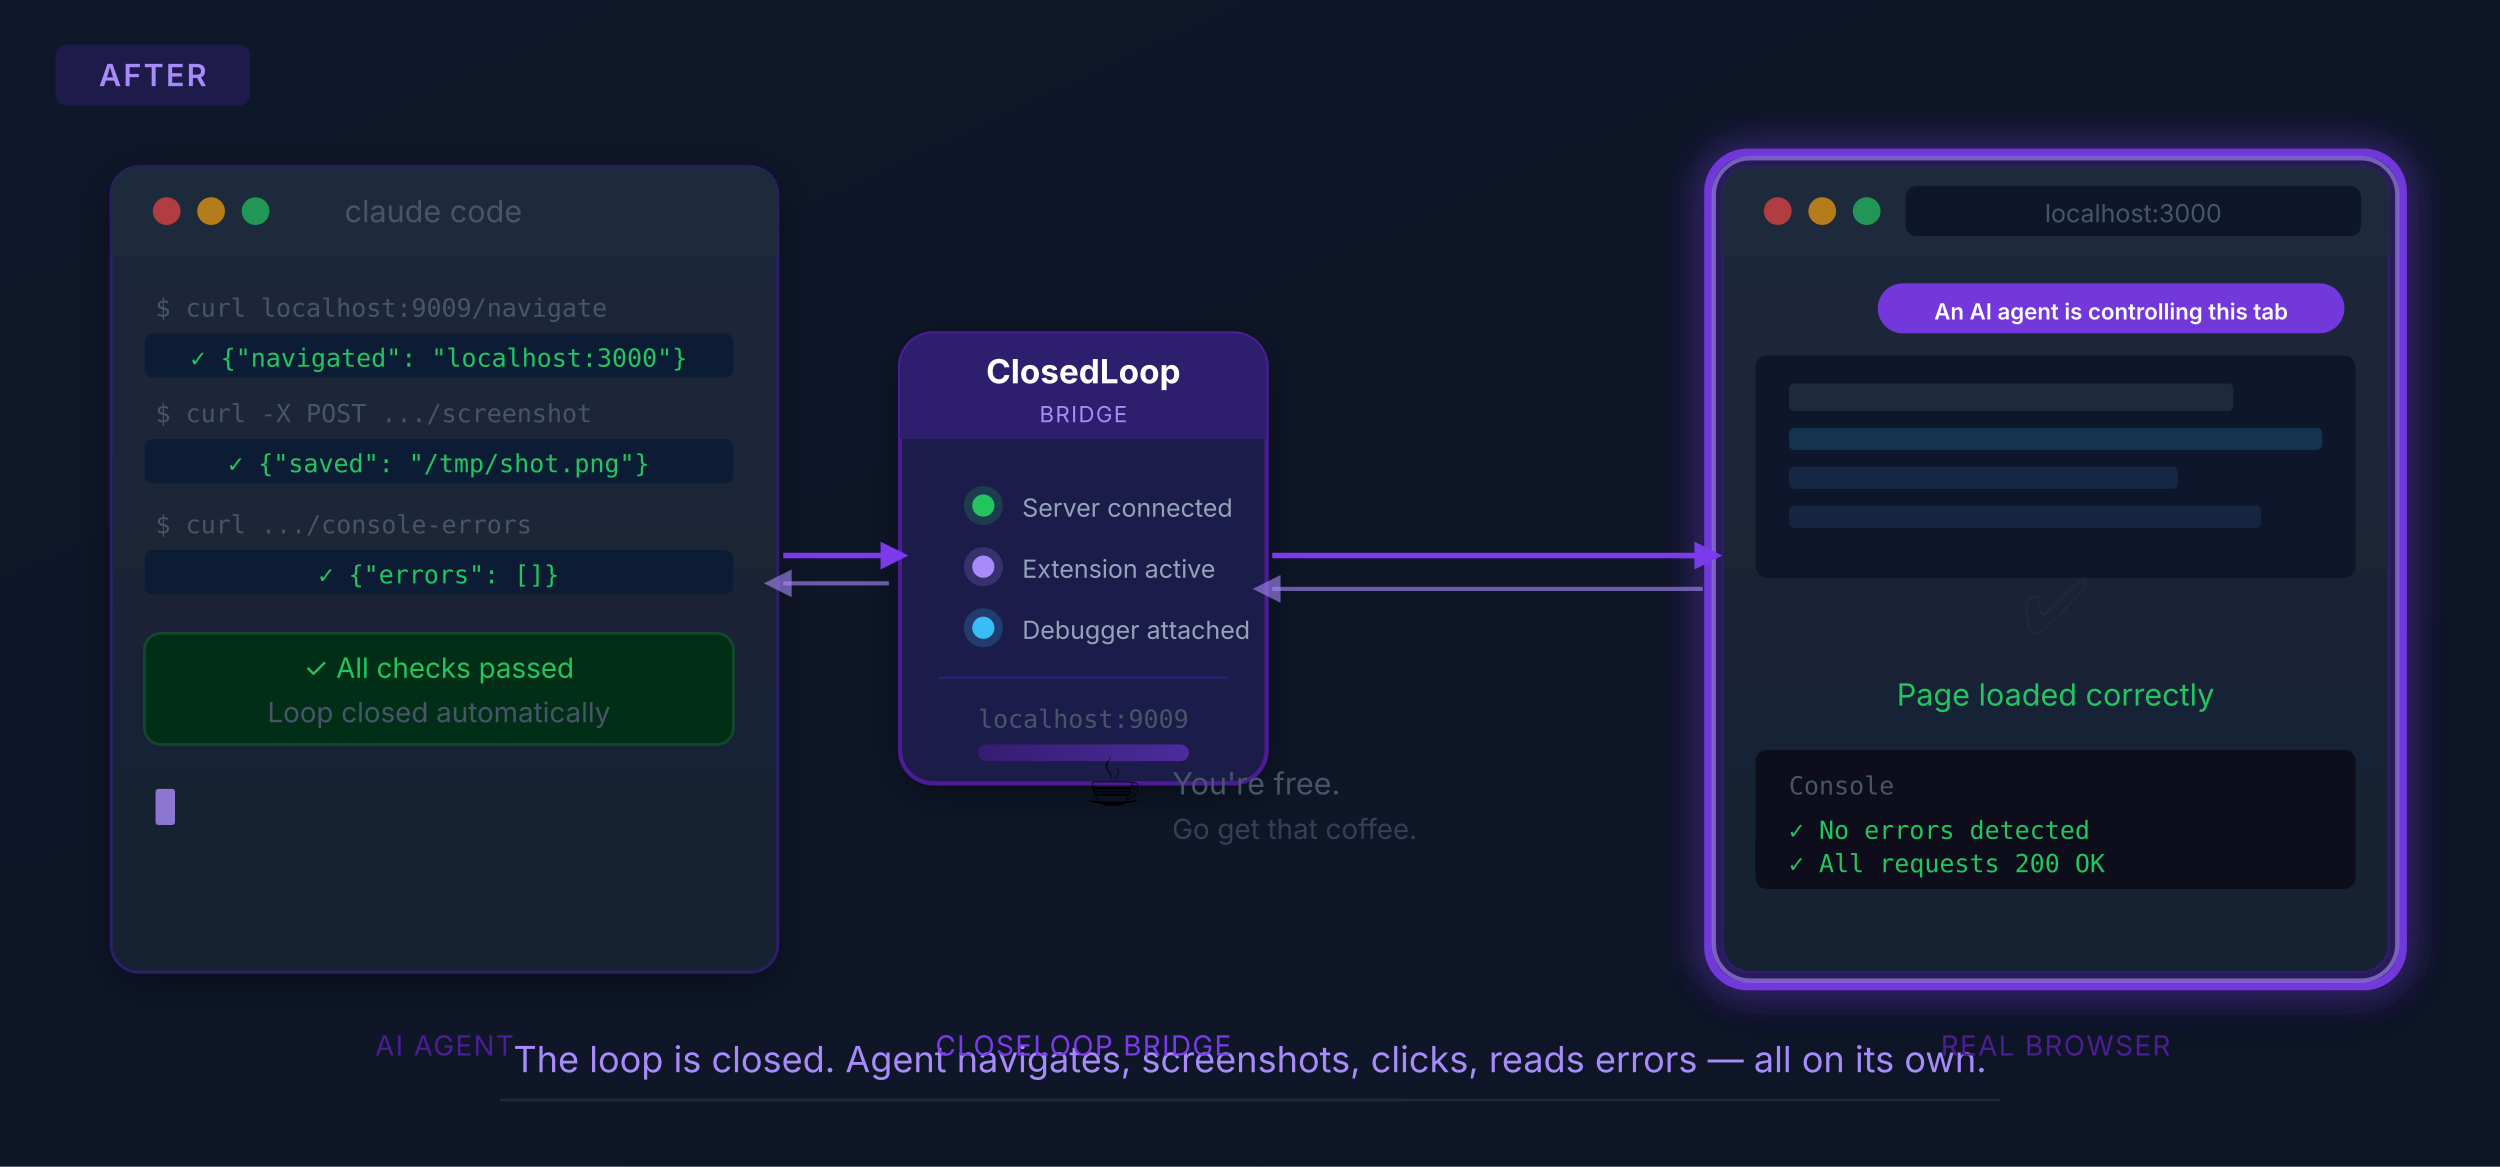
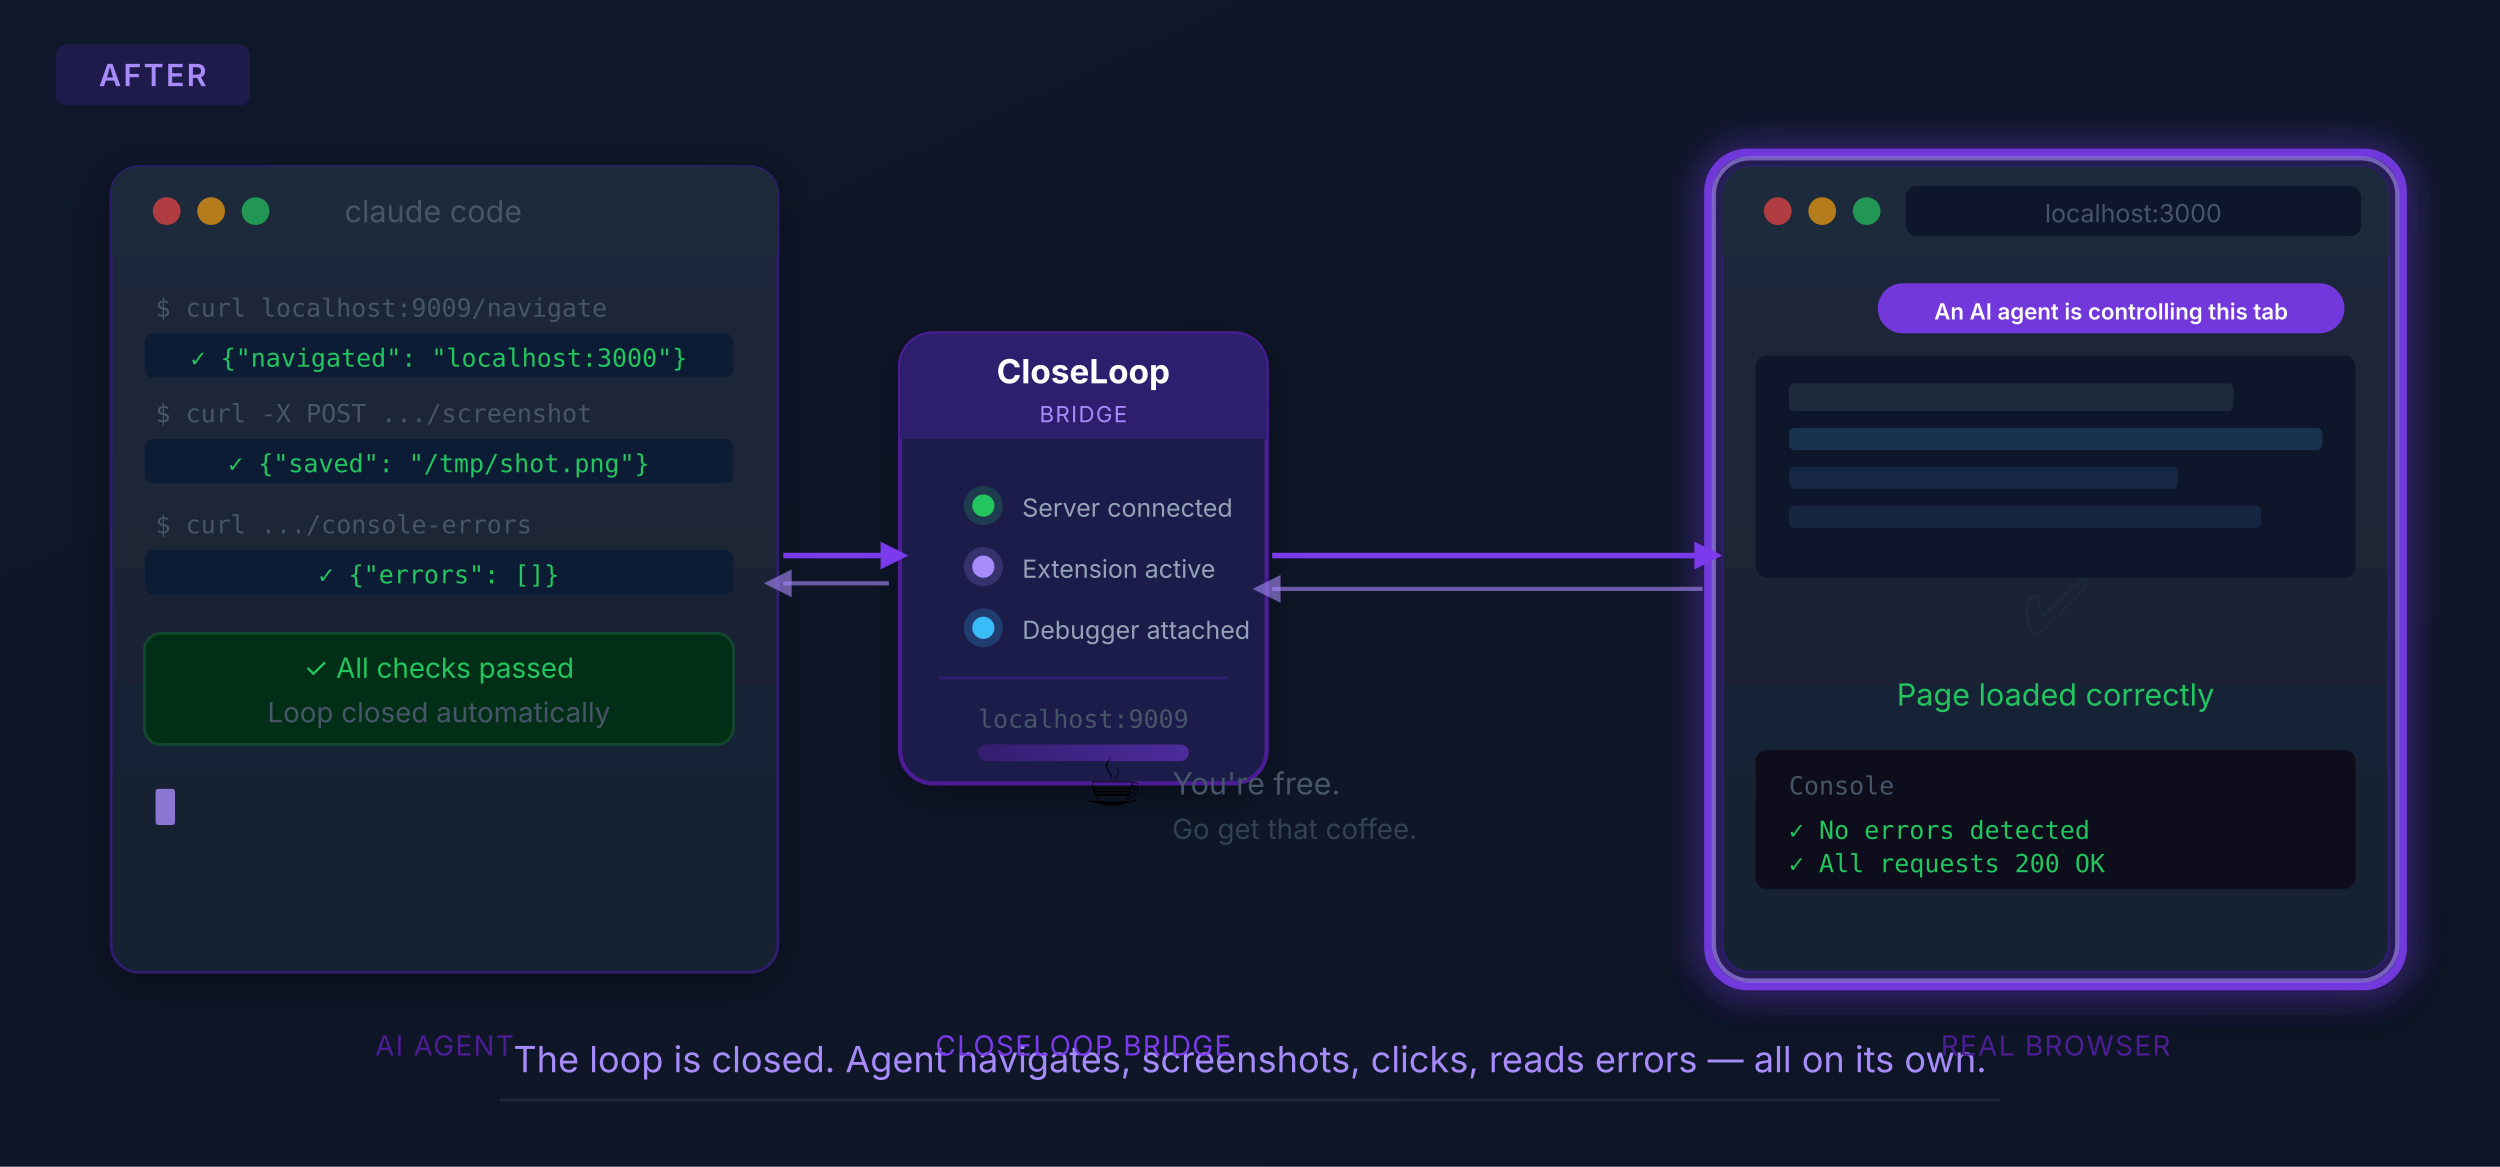
<svg xmlns="http://www.w3.org/2000/svg" width="900" height="420" viewBox="0 0 900 420" font-family="-apple-system, BlinkMacSystemFont, 'Segoe UI', sans-serif">
  <defs>
    <linearGradient id="bg2" x1="0%" y1="0%" x2="100%" y2="100%">
      <stop offset="0%" style="stop-color:#0f172a" />
      <stop offset="100%" style="stop-color:#0d1526" />
    </linearGradient>
    <linearGradient id="card2" x1="0%" y1="0%" x2="0%" y2="100%">
      <stop offset="0%" style="stop-color:#1e293b" />
      <stop offset="100%" style="stop-color:#172031" />
    </linearGradient>
    <linearGradient id="bridge" x1="0%" y1="0%" x2="100%" y2="0%">
      <stop offset="0%" style="stop-color:#4c1d95" />
      <stop offset="100%" style="stop-color:#7c3aed" />
    </linearGradient>
    <filter id="glow">
      <feGaussianBlur stdDeviation="3" result="blur" />
      <feMerge>
        <feMergeNode in="blur" />
        <feMergeNode in="SourceGraphic" />
      </feMerge>
    </filter>
    <filter id="shadow2">
      <feDropShadow dx="0" dy="4" stdDeviation="8" flood-color="#000" flood-opacity="0.4" />
    </filter>
    <filter id="purpleglow">
      <feGaussianBlur stdDeviation="6" result="blur" />
      <feMerge>
        <feMergeNode in="blur" />
        <feMergeNode in="SourceGraphic" />
      </feMerge>
    </filter>
  </defs>
  <rect width="900" height="420" fill="url(#bg2)" />
  <rect x="20" y="16" width="70" height="22" rx="4" fill="#1e1b4b" />
  <text x="55" y="31" text-anchor="middle" font-size="11" font-weight="600" fill="#a78bfa" letter-spacing="0.8">AFTER</text>
  <g filter="url(#shadow2)">
    <rect x="40" y="60" width="240" height="290" rx="10" fill="url(#card2)" stroke="#2d1f6e" stroke-width="1" />
    <rect x="40" y="60" width="240" height="32" rx="10" fill="#1e293b" />
    <rect x="40" y="78" width="240" height="14" fill="#1e293b" />
    <circle cx="60" cy="76" r="5" fill="#ef4444" opacity="0.7" />
    <circle cx="76" cy="76" r="5" fill="#f59e0b" opacity="0.7" />
    <circle cx="92" cy="76" r="5" fill="#22c55e" opacity="0.7" />
    <text x="156" y="80" text-anchor="middle" font-size="11" fill="#475569">claude code</text>
    <text x="56" y="114" font-size="9" fill="#475569" font-family="'SF Mono', Menlo, monospace">$ curl localhost:9009/navigate</text>
    <rect x="52" y="120" width="212" height="16" rx="3" fill="#0f1f35" />
    <text x="158" y="132" text-anchor="middle" font-size="9" fill="#22c55e" font-family="'SF Mono', Menlo, monospace">✓ {"navigated": "localhost:3000"}</text>
    <text x="56" y="152" font-size="9" fill="#475569" font-family="'SF Mono', Menlo, monospace">$ curl -X POST .../screenshot</text>
    <rect x="52" y="158" width="212" height="16" rx="3" fill="#0f1f35" />
    <text x="158" y="170" text-anchor="middle" font-size="9" fill="#22c55e" font-family="'SF Mono', Menlo, monospace">✓ {"saved": "/tmp/shot.png"}</text>
    <text x="56" y="192" font-size="9" fill="#475569" font-family="'SF Mono', Menlo, monospace">$ curl .../console-errors</text>
    <rect x="52" y="198" width="212" height="16" rx="3" fill="#0f1f35" />
    <text x="158" y="210" text-anchor="middle" font-size="9" fill="#22c55e" font-family="'SF Mono', Menlo, monospace">✓ {"errors": []}</text>
    <rect x="52" y="228" width="212" height="40" rx="6" fill="#052e16" stroke="#16a34a40" stroke-width="1" />
    <text x="158" y="244" text-anchor="middle" font-size="10" fill="#22c55e">✓ All checks passed</text>
    <text x="158" y="260" text-anchor="middle" font-size="10" fill="#475569">Loop closed automatically</text>
    <rect x="56" y="284" width="7" height="13" rx="1" fill="#a78bfa" opacity="0.8" />
  </g>
  <g transform="translate(324, 120)">
    <rect x="0" y="0" width="132" height="162" rx="12" fill="#1e1b4b" stroke="#4c1d95" stroke-width="1.5" filter="url(#shadow2)" />
    <rect x="0" y="0" width="132" height="38" rx="12" fill="#2d1f6e" />
    <rect x="0" y="26" width="132" height="12" fill="#2d1f6e" />
-     <text x="66" y="18" text-anchor="middle" font-size="12" font-weight="700" fill="#fff">ClosedLoop</text>
+     <text x="66" y="18" text-anchor="middle" font-size="12" font-weight="700" fill="#fff">CloseLoop</text>
    <text x="66" y="32" text-anchor="middle" font-size="8" fill="#a78bfa" letter-spacing="0.5">BRIDGE</text>
    <circle cx="30" cy="62" r="4" fill="#22c55e" />
    <circle cx="30" cy="62" r="7" fill="#22c55e" opacity="0.2" />
    <text x="44" y="66" font-size="9" fill="#94a3b8">Server connected</text>
    <circle cx="30" cy="84" r="4" fill="#a78bfa" />
    <circle cx="30" cy="84" r="7" fill="#a78bfa" opacity="0.2" />
    <text x="44" y="88" font-size="9" fill="#94a3b8">Extension active</text>
    <circle cx="30" cy="106" r="4" fill="#38bdf8" />
    <circle cx="30" cy="106" r="7" fill="#38bdf8" opacity="0.2" />
    <text x="44" y="110" font-size="9" fill="#94a3b8">Debugger attached</text>
    <line x1="14" y1="124" x2="118" y2="124" stroke="#2d1f6e" stroke-width="1" />
    <text x="66" y="142" text-anchor="middle" font-size="9" fill="#475569" font-family="'SF Mono', Menlo, monospace">localhost:9009</text>
    <rect x="28" y="148" width="76" height="6" rx="3" fill="url(#bridge)" opacity="0.5" />
  </g>
  <g filter="url(#shadow2)">
    <rect x="615" y="55" width="250" height="300" rx="14" fill="none" stroke="#7c3aed" stroke-width="3" opacity="0.9" filter="url(#purpleglow)" />
    <rect x="617" y="57" width="246" height="296" rx="13" fill="none" stroke="#a78bfa" stroke-width="1.5" opacity="0.6" />
    <rect x="620" y="60" width="240" height="290" rx="10" fill="url(#card2)" stroke="#2d1f6e" stroke-width="1" />
    <rect x="620" y="60" width="240" height="32" rx="10" fill="#1e293b" />
    <rect x="620" y="78" width="240" height="14" fill="#1e293b" />
    <circle cx="640" cy="76" r="5" fill="#ef4444" opacity="0.7" />
    <circle cx="656" cy="76" r="5" fill="#f59e0b" opacity="0.7" />
    <circle cx="672" cy="76" r="5" fill="#22c55e" opacity="0.7" />
    <rect x="686" y="67" width="164" height="18" rx="4" fill="#0f172a" />
    <text x="768" y="80" text-anchor="middle" font-size="9" fill="#475569">localhost:3000</text>
    <rect x="676" y="102" width="168" height="18" rx="9" fill="#7c3aed" opacity="0.9" />
    <text x="760" y="115" text-anchor="middle" font-size="8" fill="#fff" font-weight="600">An AI agent is controlling this tab</text>
    <rect x="632" y="128" width="216" height="80" rx="4" fill="#0f172a" />
    <rect x="644" y="138" width="160" height="10" rx="2" fill="#1e293b" />
    <rect x="644" y="154" width="192" height="8" rx="2" fill="#1e3a5f" opacity="0.7" />
    <rect x="644" y="168" width="140" height="8" rx="2" fill="#1e3a5f" opacity="0.5" />
    <rect x="644" y="182" width="170" height="8" rx="2" fill="#1e3a5f" opacity="0.4" />
    <text x="740" y="228" text-anchor="middle" font-size="28" fill="#1e293b">✅</text>
    <text x="740" y="254" text-anchor="middle" font-size="11" fill="#22c55e">Page loaded correctly</text>
    <rect x="632" y="270" width="216" height="50" rx="4" fill="#0a0f1a" />
    <text x="644" y="286" font-size="9" fill="#475569" font-family="'SF Mono', Menlo, monospace">Console</text>
    <text x="644" y="302" font-size="9" fill="#22c55e" font-family="'SF Mono', Menlo, monospace">✓ No errors detected</text>
    <text x="644" y="314" font-size="9" fill="#22c55e" font-family="'SF Mono', Menlo, monospace">✓ All requests 200 OK</text>
  </g>
  <line x1="282" y1="200" x2="320" y2="200" stroke="#7c3aed" stroke-width="2" />
  <polygon points="317,195 327,200 317,205" fill="#7c3aed" />
  <line x1="320" y1="210" x2="282" y2="210" stroke="#a78bfa" stroke-width="1.5" opacity="0.6" />
  <polygon points="285,205 275,210 285,215" fill="#a78bfa" opacity="0.6" />
  <line x1="458" y1="200" x2="613" y2="200" stroke="#7c3aed" stroke-width="2" />
  <polygon points="610,195 620,200 610,205" fill="#7c3aed" />
  <line x1="613" y1="212" x2="458" y2="212" stroke="#a78bfa" stroke-width="1.5" opacity="0.6" />
  <polygon points="461,207 451,212 461,217" fill="#a78bfa" opacity="0.6" />
  <g transform="translate(390, 290)">
    <text x="0" y="0" font-size="24">☕</text>
    <text x="32" y="-4" font-size="11" fill="#475569">You're free.</text>
    <text x="32" y="12" font-size="10" fill="#334155">Go get that coffee.</text>
  </g>
  <text x="450" y="386" text-anchor="middle" font-size="13" fill="#a78bfa">The loop is closed. Agent navigates, screenshots, clicks, reads errors — all on its own.</text>
  <line x1="180" y1="396" x2="720" y2="396" stroke="#1e293b" stroke-width="1" />
  <text x="160" y="380" text-anchor="middle" font-size="10" fill="#4c1d95" letter-spacing="0.5">AI AGENT</text>
  <text x="390" y="380" text-anchor="middle" font-size="10" fill="#7c3aed" letter-spacing="0.5">CLOSELOOP BRIDGE</text>
  <text x="740" y="380" text-anchor="middle" font-size="10" fill="#4c1d95" letter-spacing="0.5">REAL BROWSER</text>
</svg>
